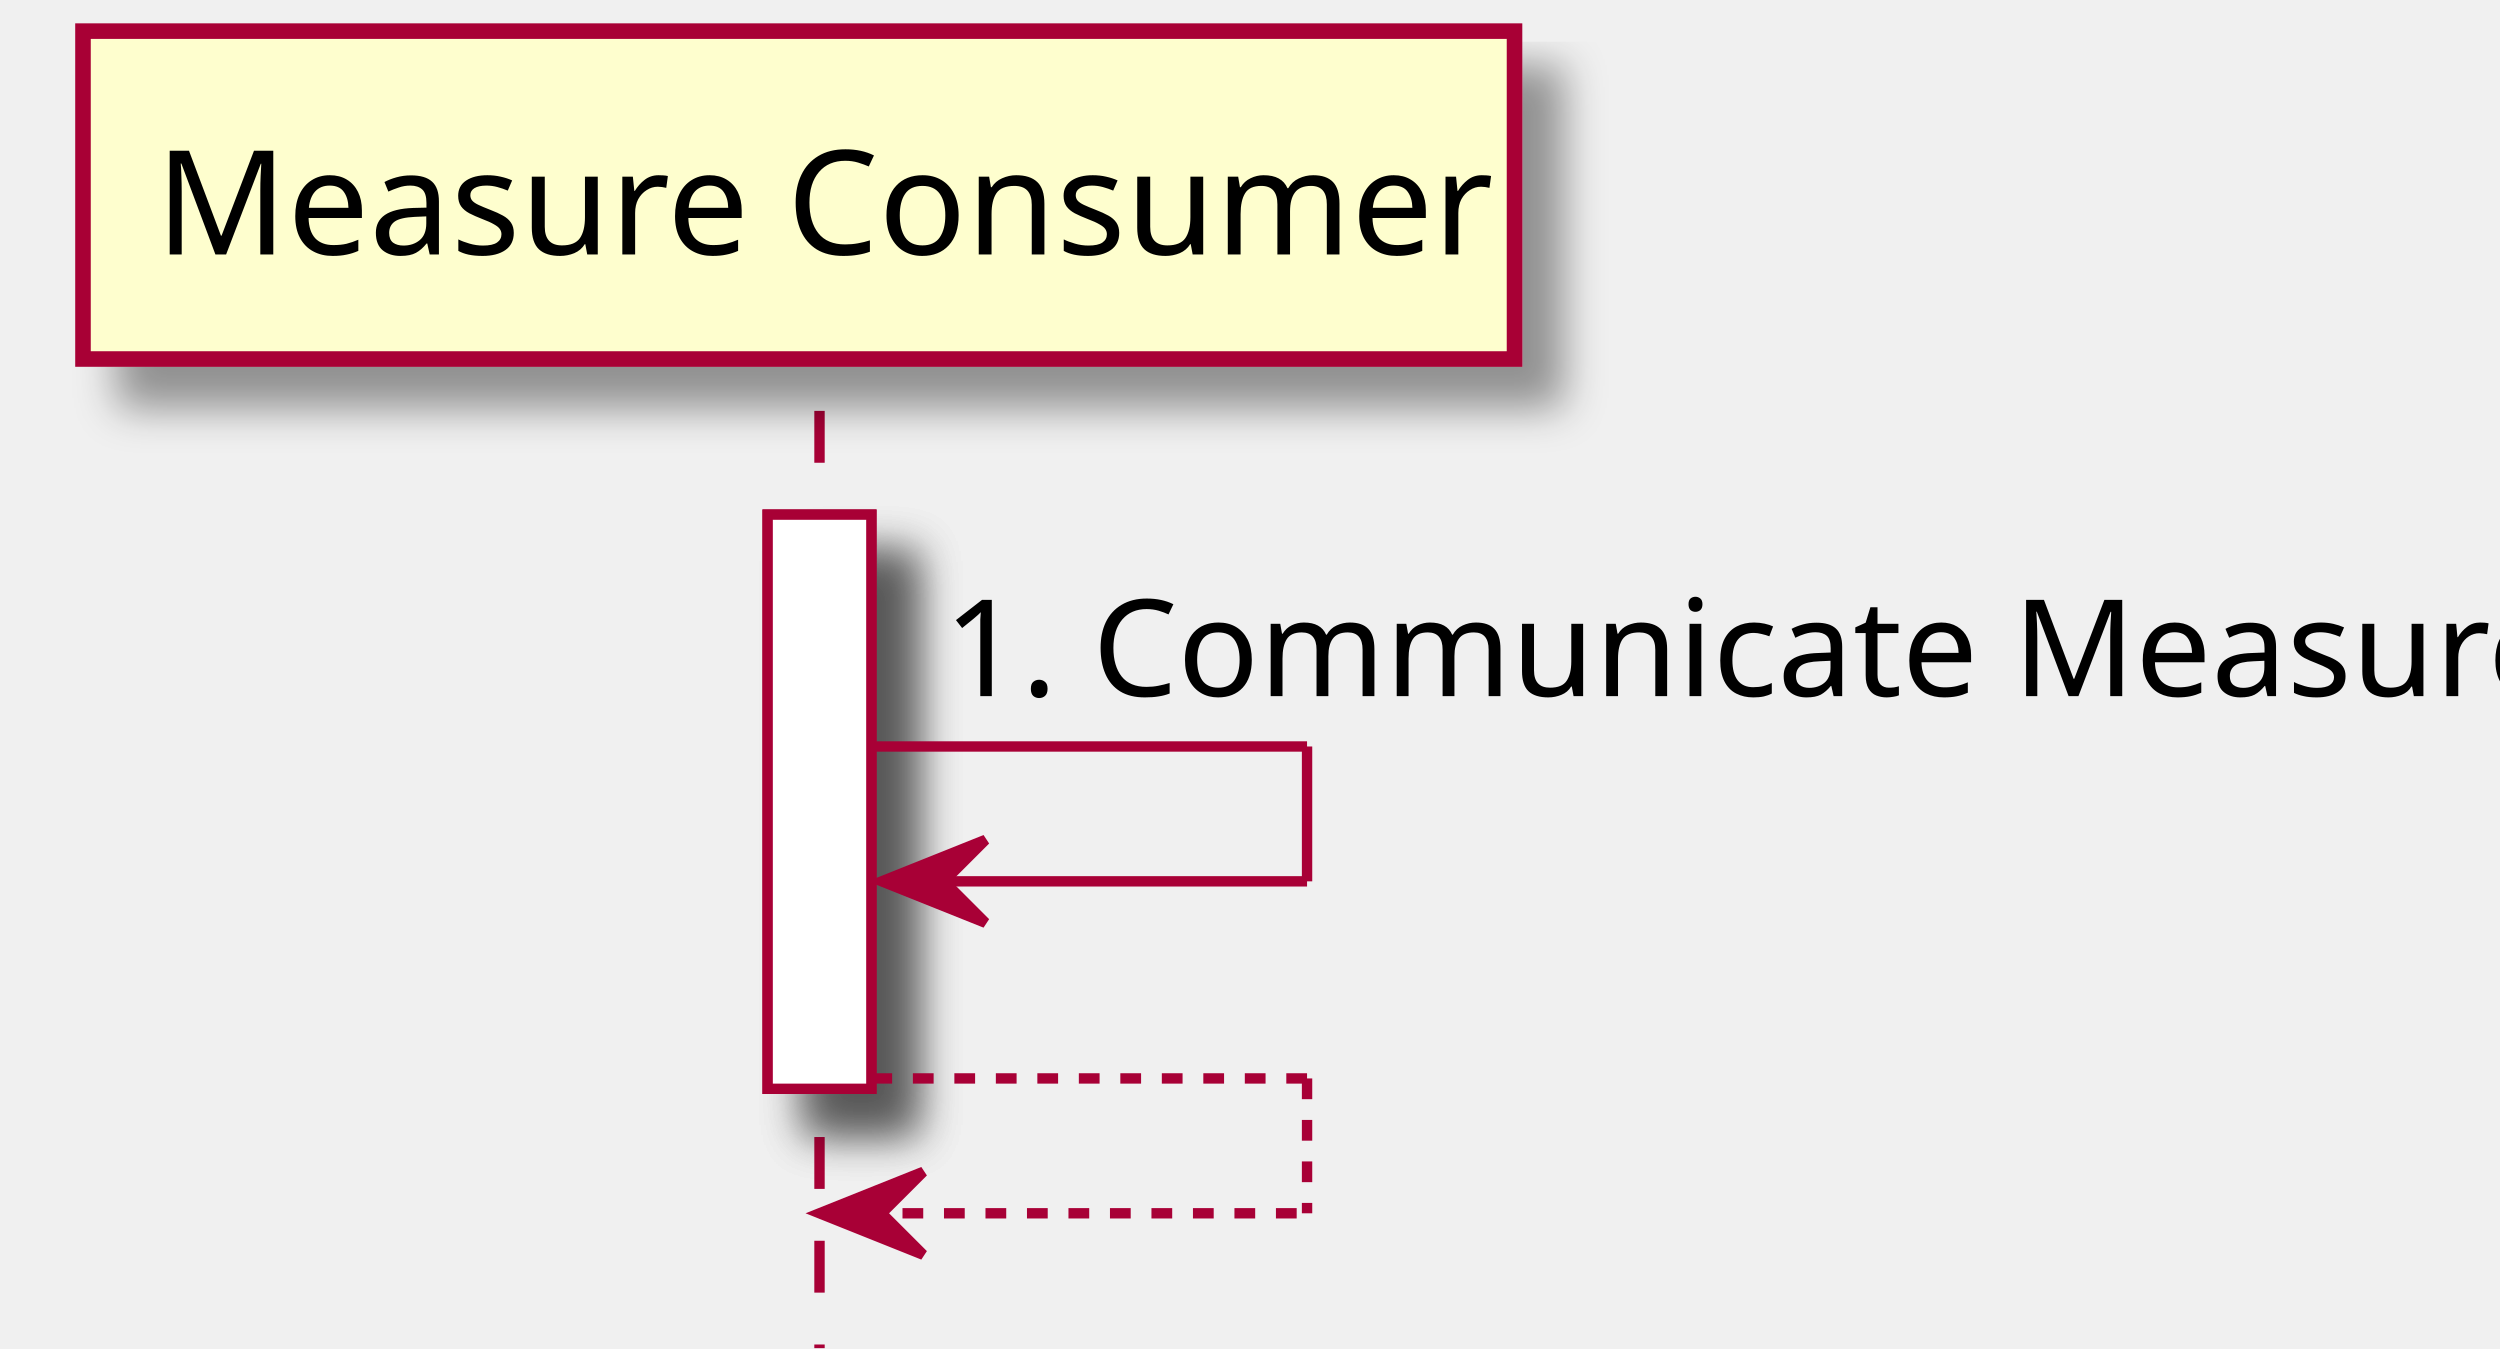
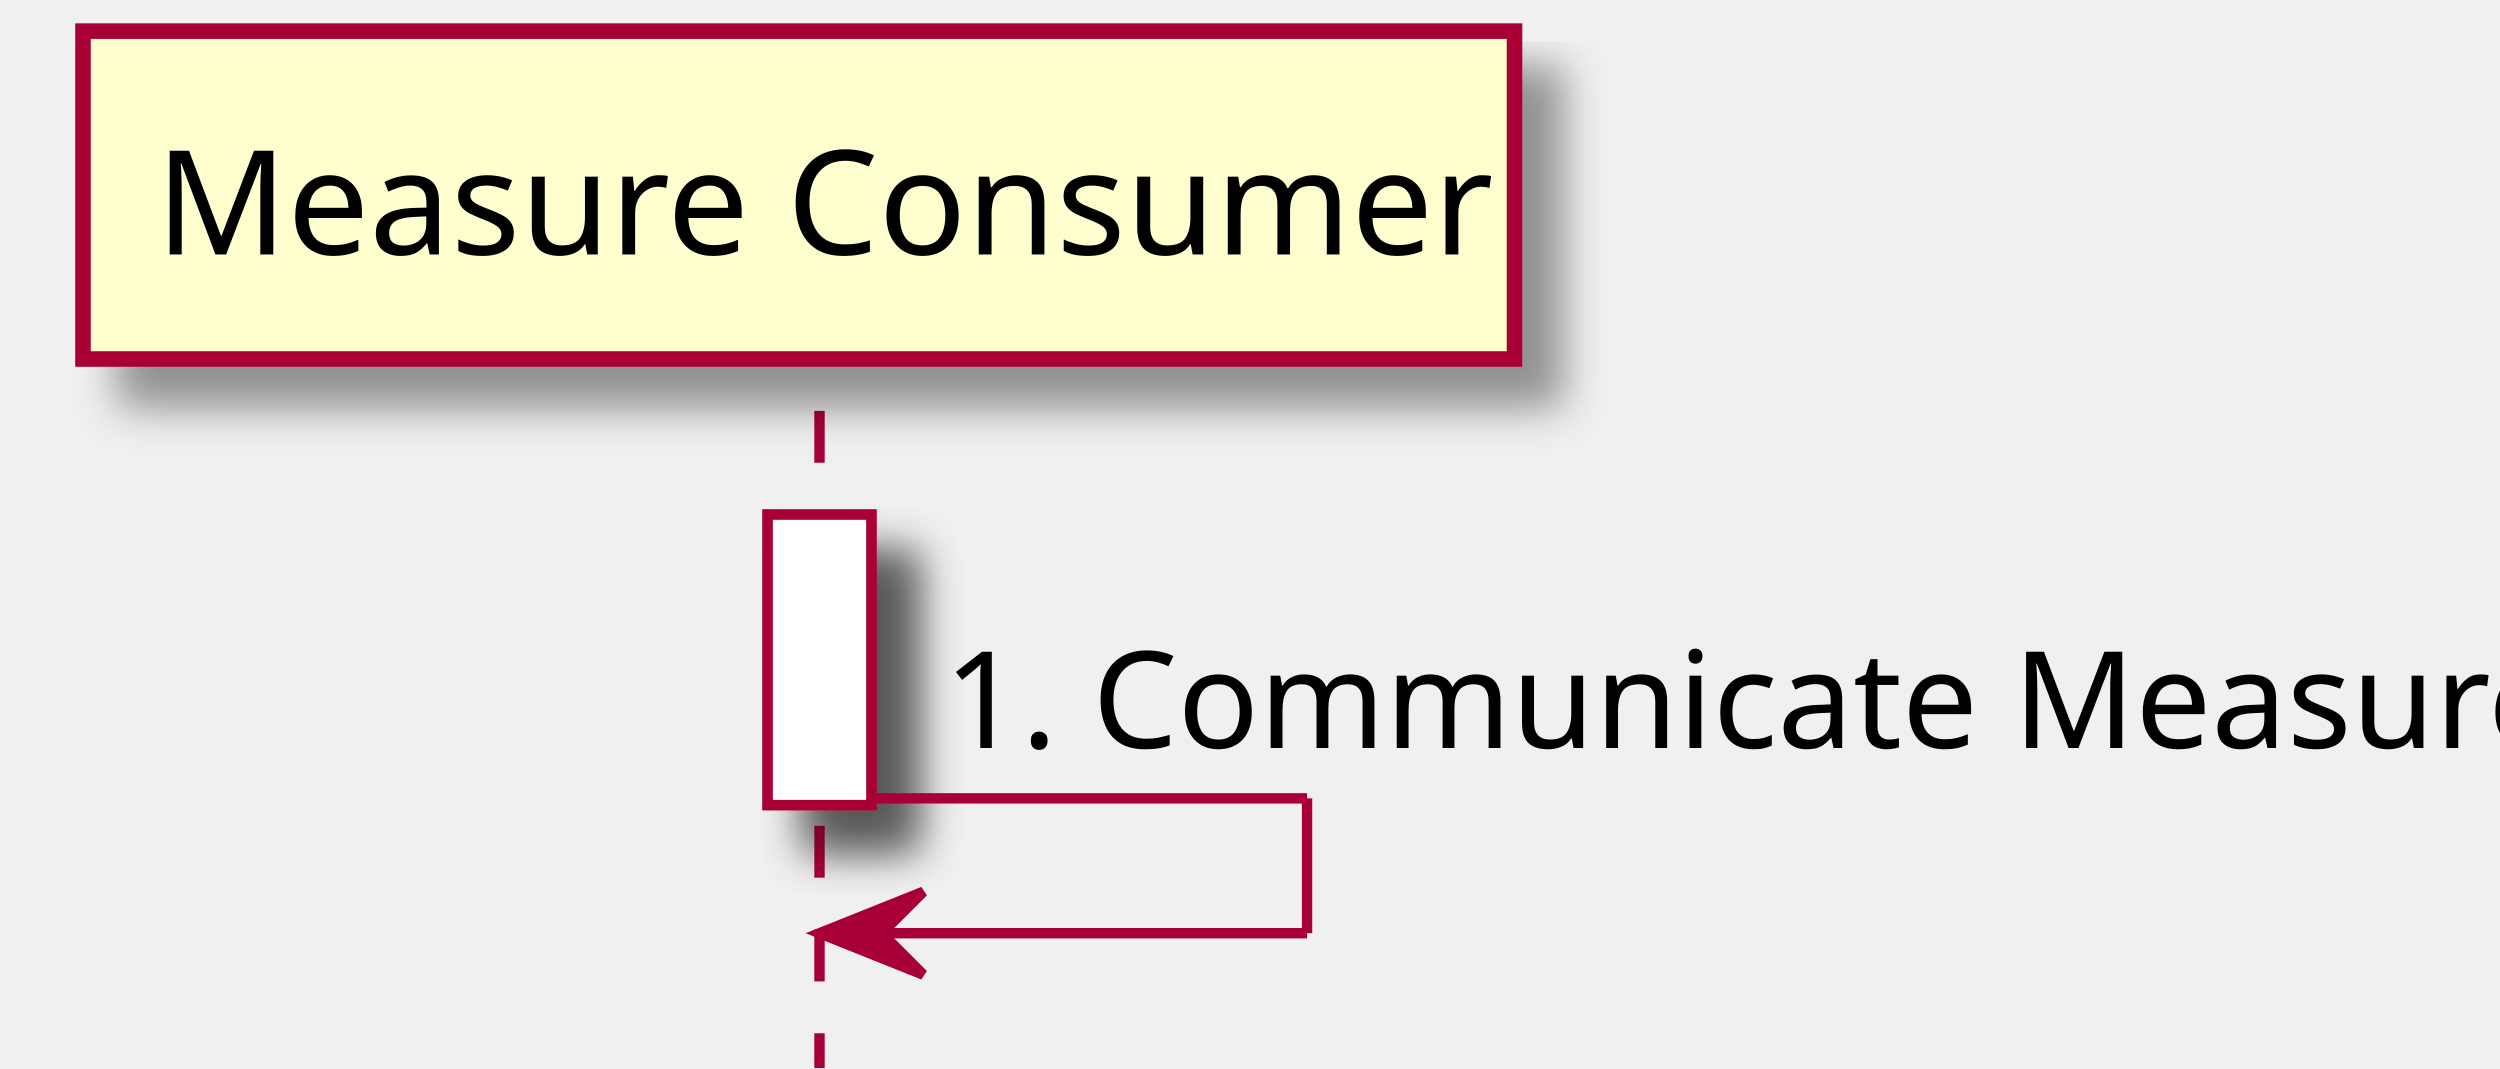
- <svg xmlns="http://www.w3.org/2000/svg" contentScriptType="application/ecmascript" contentStyleType="text/css" height="130px" preserveAspectRatio="none" style="width:241px;height:130px;" version="1.1" viewBox="0 0 241 130" width="241px" zoomAndPan="magnify">
+ <svg xmlns="http://www.w3.org/2000/svg" contentScriptType="application/ecmascript" contentStyleType="text/css" height="103px" preserveAspectRatio="none" style="width:241px;height:103px;" version="1.1" viewBox="0 0 241 103" width="241px" zoomAndPan="magnify">
  <defs>
-     <filter height="300%" id="fgh5jmy" width="300%" x="-1" y="-1">
+     <filter height="300%" id="f1suria" width="300%" x="-1" y="-1">
      <feGaussianBlur result="blurOut" stdDeviation="2.0" />
      <feColorMatrix in="blurOut" result="blurOut2" type="matrix" values="0 0 0 0 0 0 0 0 0 0 0 0 0 0 0 0 0 0 .4 0" />
      <feOffset dx="4.0" dy="4.0" in="blurOut2" result="blurOut3" />
      <feBlend in="SourceGraphic" in2="blurOut3" mode="normal" />
    </filter>
  </defs>
  <g>
-     <rect fill="#FFFFFF" filter="url(#fgh5jmy)" height="55.352" style="stroke: #A80036; stroke-width: 1.0;" width="10" x="74" y="49.609" />
-     <line style="stroke: #A80036; stroke-width: 1.0; stroke-dasharray: 5.0,5.0;" x1="79" x2="79" y1="39.609" y2="129.961" />
-     <rect fill="#FEFECE" filter="url(#fgh5jmy)" height="31.609" style="stroke: #A80036; stroke-width: 1.5;" width="138" x="8" y="3" />
+     <rect fill="#FFFFFF" filter="url(#f1suria)" height="28" style="stroke: #A80036; stroke-width: 1.0;" width="10" x="74" y="49.609" />
+     <line style="stroke: #A80036; stroke-width: 1.0; stroke-dasharray: 5.0,5.0;" x1="79" x2="79" y1="39.609" y2="102.961" />
+     <rect fill="#FEFECE" filter="url(#f1suria)" height="31.609" style="stroke: #A80036; stroke-width: 1.5;" width="138" x="8" y="3" />
    <text fill="#000000" font-family="sans-serif" font-size="14" lengthAdjust="spacingAndGlyphs" textLength="124" x="15" y="24.533">Measure Consumer</text>
-     <rect fill="#FFFFFF" filter="url(#fgh5jmy)" height="55.352" style="stroke: #A80036; stroke-width: 1.0;" width="10" x="74" y="49.609" />
-     <line style="stroke: #A80036; stroke-width: 1.0;" x1="84" x2="126" y1="71.961" y2="71.961" />
-     <line style="stroke: #A80036; stroke-width: 1.0;" x1="126" x2="126" y1="71.961" y2="84.961" />
-     <line style="stroke: #A80036; stroke-width: 1.0;" x1="85" x2="126" y1="84.961" y2="84.961" />
-     <polygon fill="#A80036" points="95,80.961,85,84.961,95,88.961,91,84.961" style="stroke: #A80036; stroke-width: 1.0;" />
-     <text fill="#000000" font-family="sans-serif" font-size="13" lengthAdjust="spacingAndGlyphs" textLength="149" x="91" y="67.105">1. Communicate Measure</text>
-     <line style="stroke: #A80036; stroke-width: 1.0; stroke-dasharray: 2.0,2.0;" x1="84" x2="126" y1="103.961" y2="103.961" />
-     <line style="stroke: #A80036; stroke-width: 1.0; stroke-dasharray: 2.0,2.0;" x1="126" x2="126" y1="103.961" y2="116.961" />
-     <line style="stroke: #A80036; stroke-width: 1.0; stroke-dasharray: 2.0,2.0;" x1="79" x2="126" y1="116.961" y2="116.961" />
-     <polygon fill="#A80036" points="89,112.961,79,116.961,89,120.961,85,116.961" style="stroke: #A80036; stroke-width: 1.0;" />
+     <rect fill="#FFFFFF" filter="url(#f1suria)" height="28" style="stroke: #A80036; stroke-width: 1.0;" width="10" x="74" y="49.609" />
+     <line style="stroke: #A80036; stroke-width: 1.0;" x1="84" x2="126" y1="76.961" y2="76.961" />
+     <line style="stroke: #A80036; stroke-width: 1.0;" x1="126" x2="126" y1="76.961" y2="89.961" />
+     <line style="stroke: #A80036; stroke-width: 1.0;" x1="79" x2="126" y1="89.961" y2="89.961" />
+     <polygon fill="#A80036" points="89,85.961,79,89.961,89,93.961,85,89.961" style="stroke: #A80036; stroke-width: 1.0;" />
+     <text fill="#000000" font-family="sans-serif" font-size="13" lengthAdjust="spacingAndGlyphs" textLength="149" x="91" y="72.105">1. Communicate Measure</text>
  </g>
</svg>
